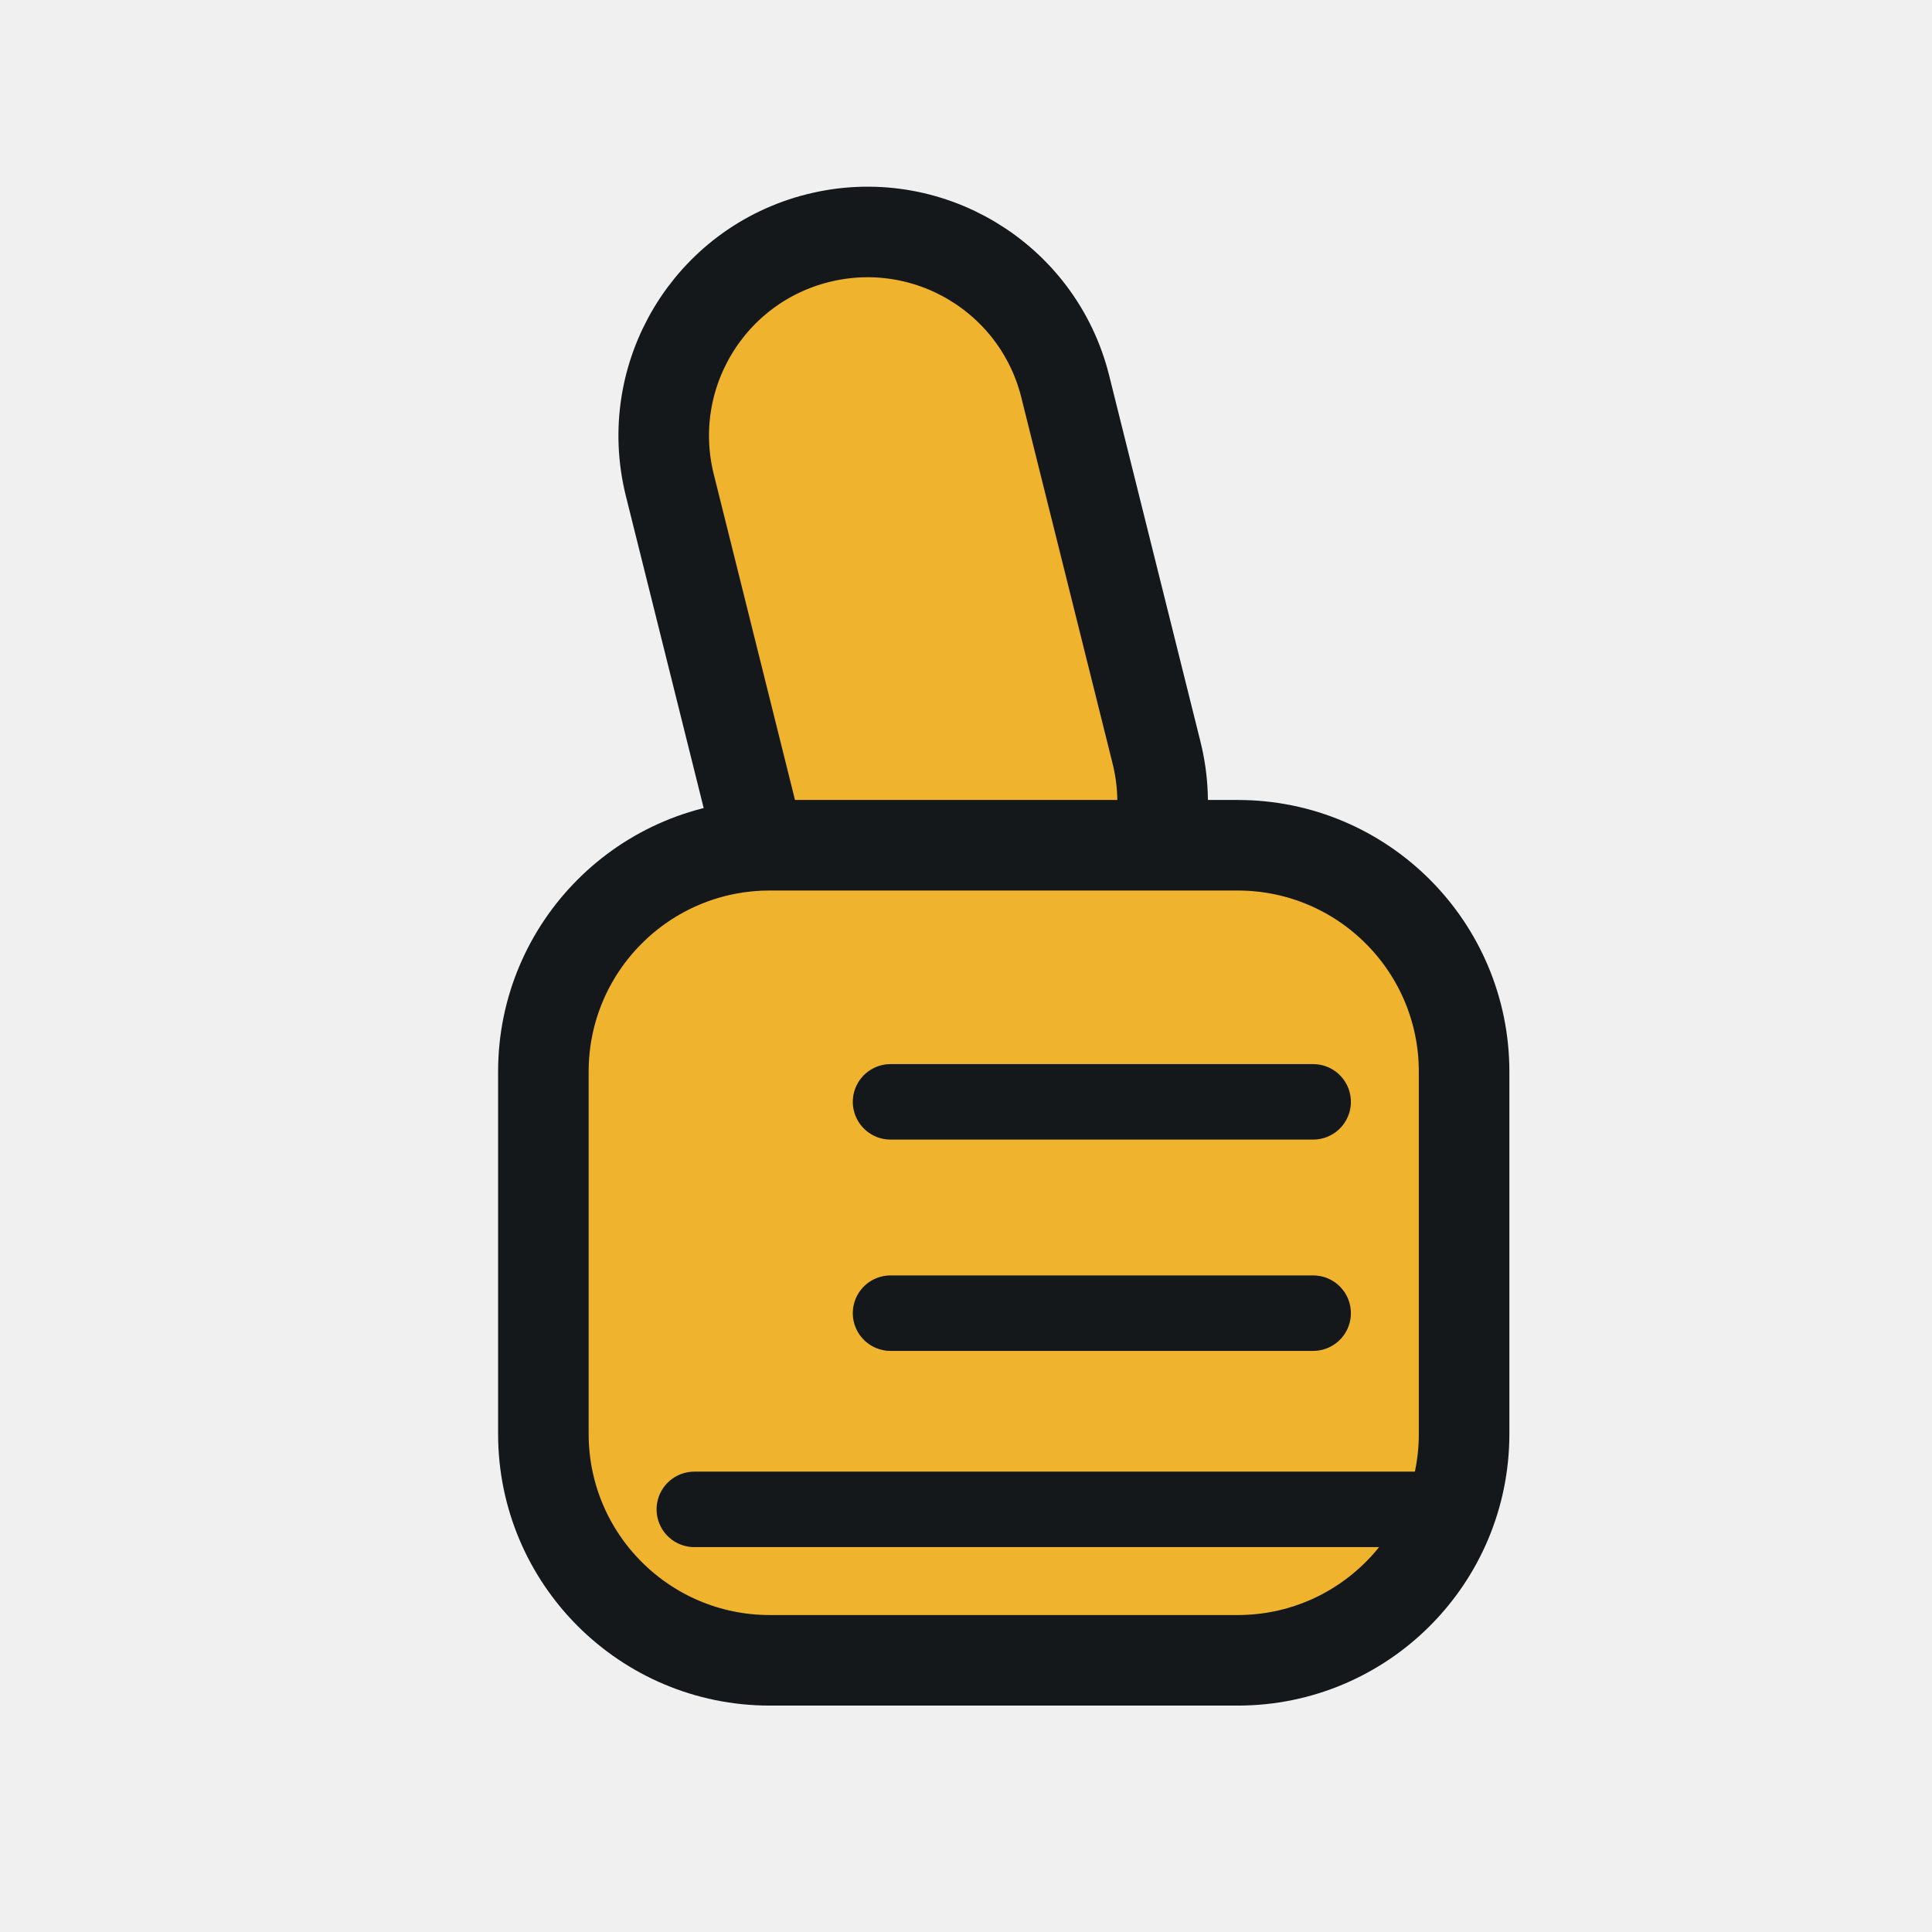
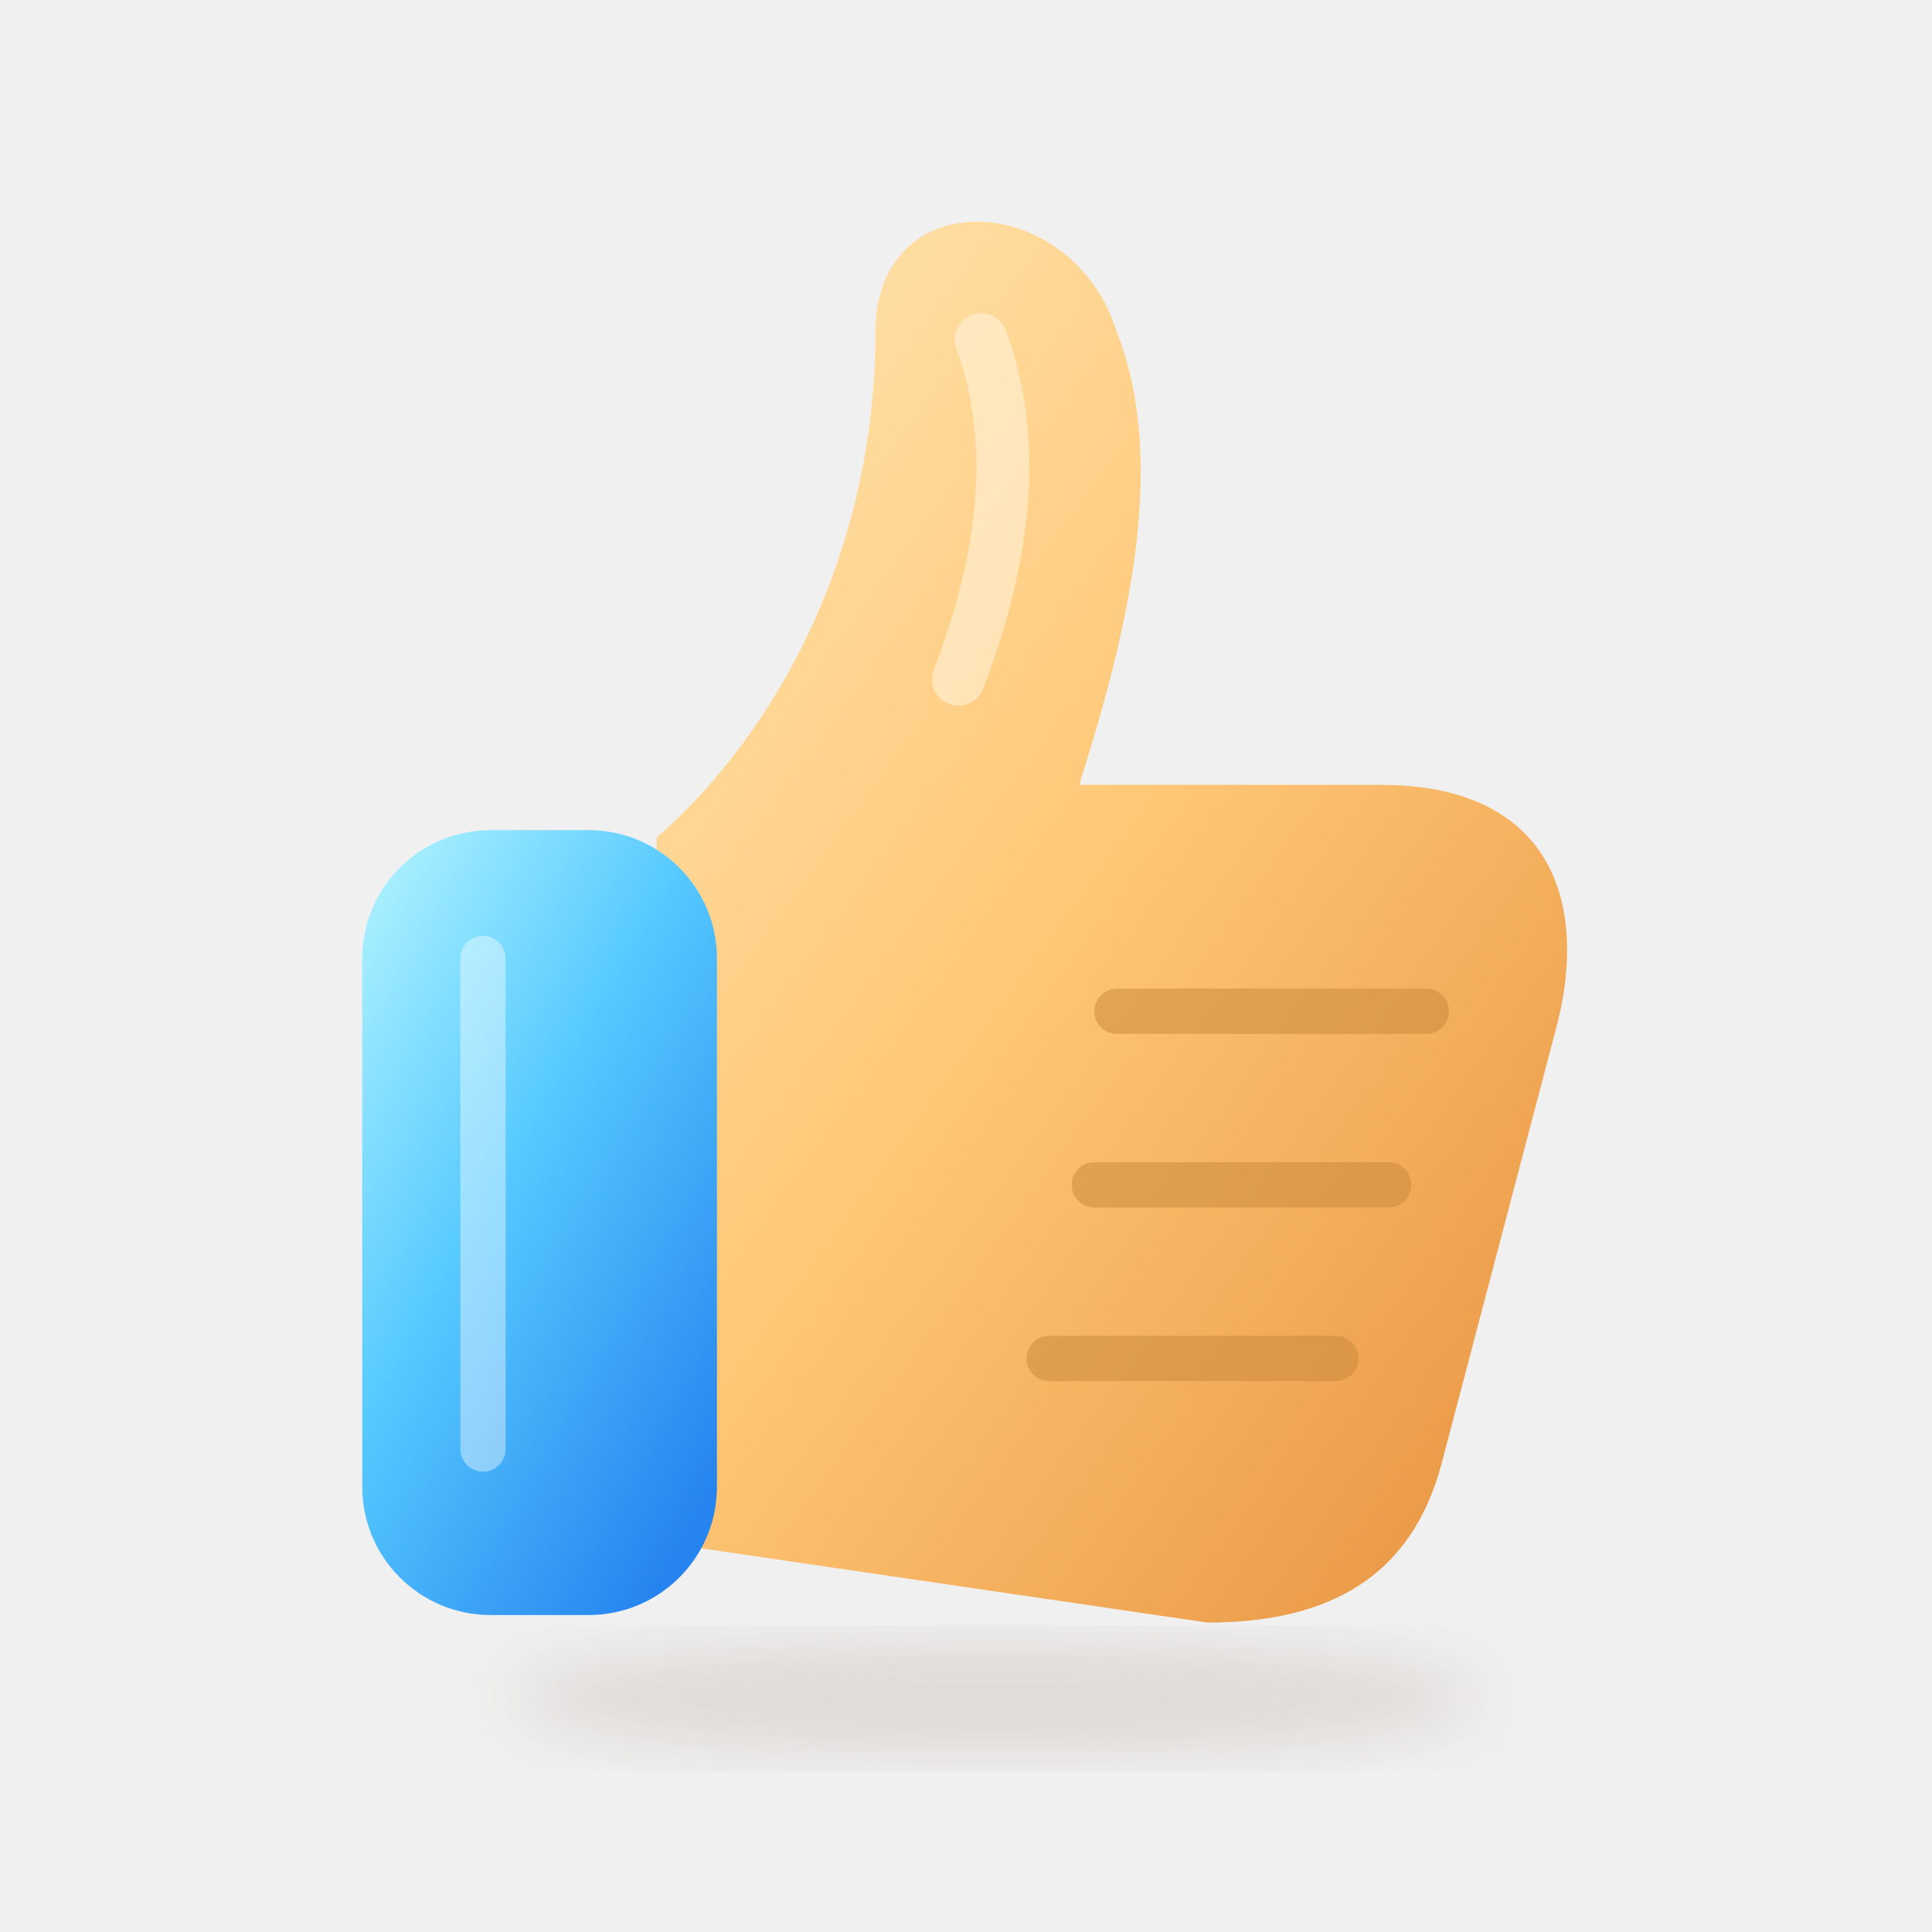
<svg xmlns="http://www.w3.org/2000/svg" viewBox="0 0 256 256">
-   <rect x="94" y="30" width="54" height="104" rx="27" transform="rotate(-14 121 82)" fill="#F0B32E" stroke="#15181B" stroke-width="12" />
-   <rect x="72" y="112" width="122" height="108" rx="30" fill="#F0B32E" stroke="#15181B" stroke-width="12" />
-   <path d="M118 146h56M118 174h56M92 200h96" stroke="#15181B" stroke-width="10" stroke-linecap="round" />
+   <defs>
+     <radialGradient id="gold" cx=".32" cy=".23" r=".84">
+       <stop stop-color="#fff3a8" />
+       <stop offset=".32" stop-color="#ffdb50" />
+       <stop offset=".73" stop-color="#ffb722" />
+       <stop offset="1" stop-color="#ed8216" />
+     </radialGradient>
+     <radialGradient id="pink" cx=".32" cy=".2" r=".9">
+       <stop stop-color="#ffb4bf" />
+       <stop offset=".3" stop-color="#ff6b85" />
+       <stop offset=".72" stop-color="#ef315b" />
+       <stop offset="1" stop-color="#b91a49" />
+     </radialGradient>
+     <linearGradient id="mouth" x2="0" y2="1">
+       <stop stop-color="#633923" />
+       <stop offset="1" stop-color="#3b201b" />
+     </linearGradient>
+     <linearGradient id="blue" x2=".8" y2="1">
+       <stop stop-color="#b5f5ff" />
+       <stop offset=".46" stop-color="#57caff" />
+       <stop offset="1" stop-color="#2584ef" />
+     </linearGradient>
+     <linearGradient id="flame" x2=".6" y2="1">
+       <stop stop-color="#ffc85b" />
+       <stop offset=".45" stop-color="#ff8b3e" />
+       <stop offset="1" stop-color="#f34743" />
+     </linearGradient>
+     <linearGradient id="hand" x2=".9" y2="1">
+       <stop stop-color="#ffe7b4" />
+       <stop offset=".5" stop-color="#ffc776" />
+       <stop offset="1" stop-color="#e89542" />
+     </linearGradient>
+     <filter id="soft">
+       <feGaussianBlur stdDeviation="4" />
+     </filter>
+   </defs>
+   <ellipse cx="132" cy="225" rx="64" ry="8" fill="#663e22" opacity=".12" filter="url(#soft)" />
+   <path d="M87 111C103 97 116 73 116 44C116 24 142 25 148 44C155 62 149 85 143 104L183 104C205 104 211 119 206 137L191 194C187 209 176 215 160 215L85 204Z" fill="url(#hand)" />
+   <path d="M148 134h41M145 157h39M139 180h38" fill="none" stroke="#c88539" stroke-width="6" opacity=".5" stroke-linecap="round" />
+   <rect x="48" y="110" width="47" height="104" rx="17" fill="url(#blue)" />
+   <path d="M64 127v65" stroke="white" stroke-width="6" opacity=".4" stroke-linecap="round" />
+   <path d="M130 45q7 19-3 45" stroke="#fff2d8" stroke-width="7" opacity=".6" fill="none" stroke-linecap="round" />
</svg>
